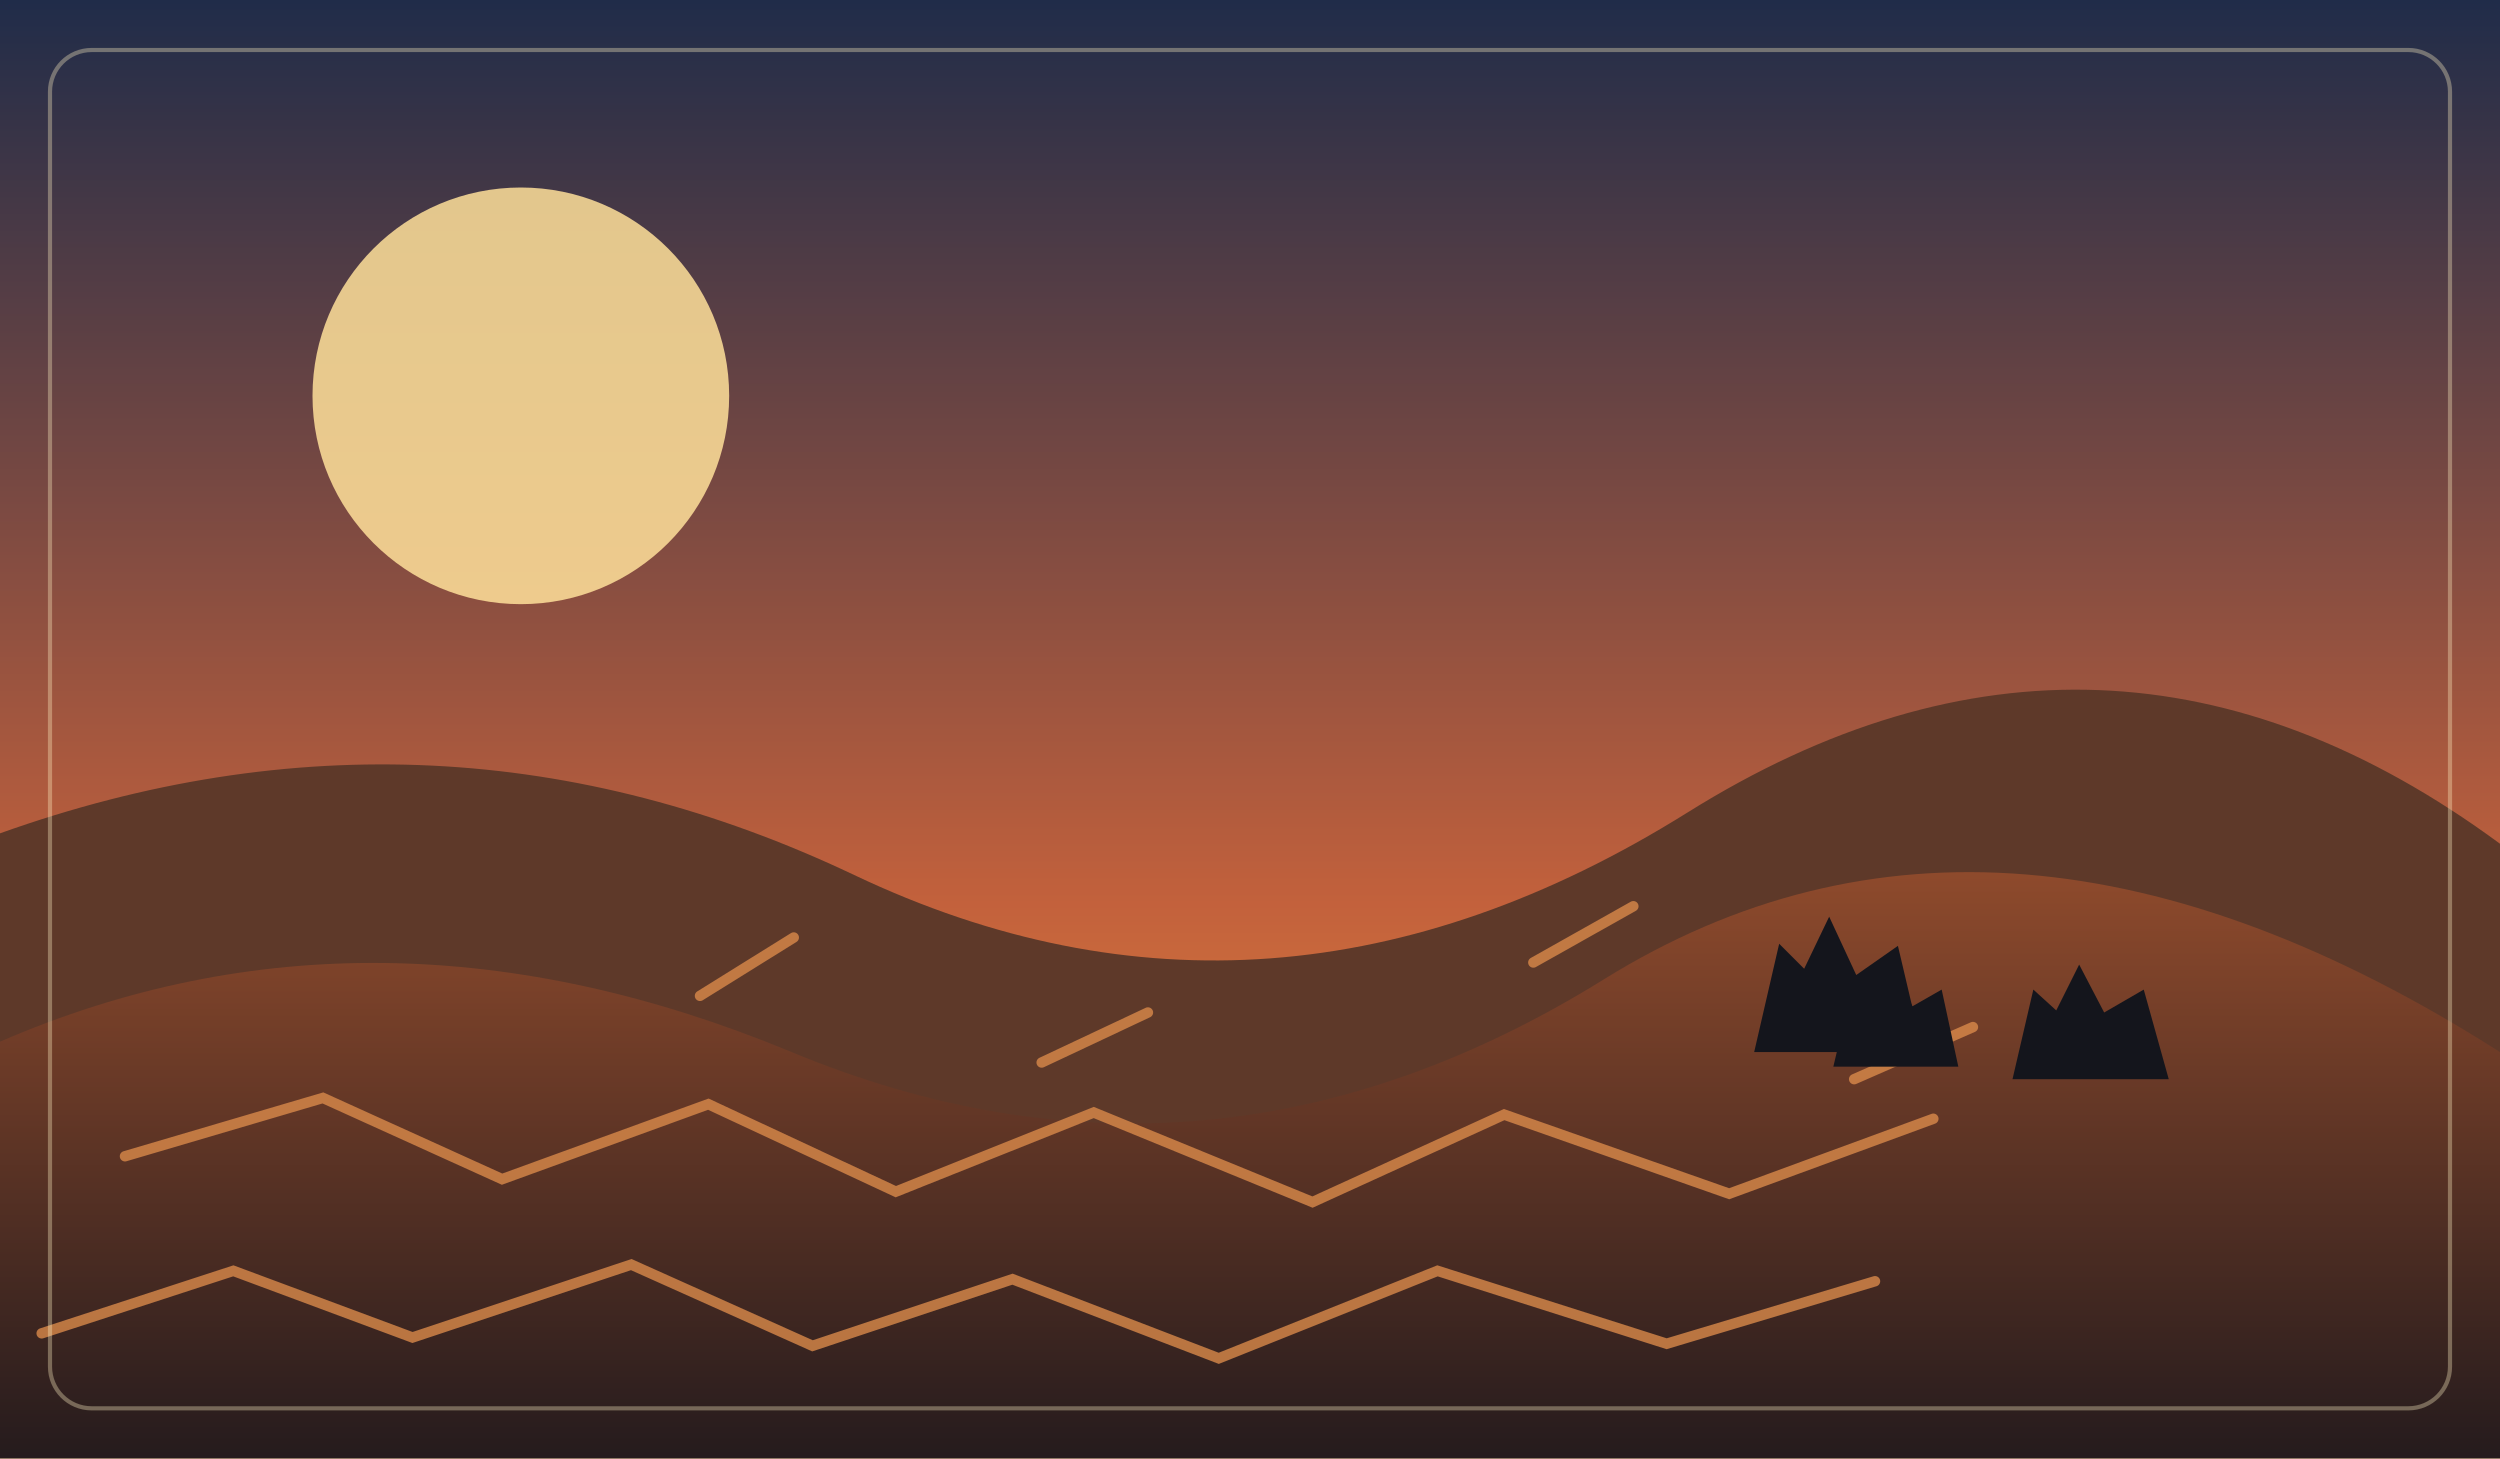
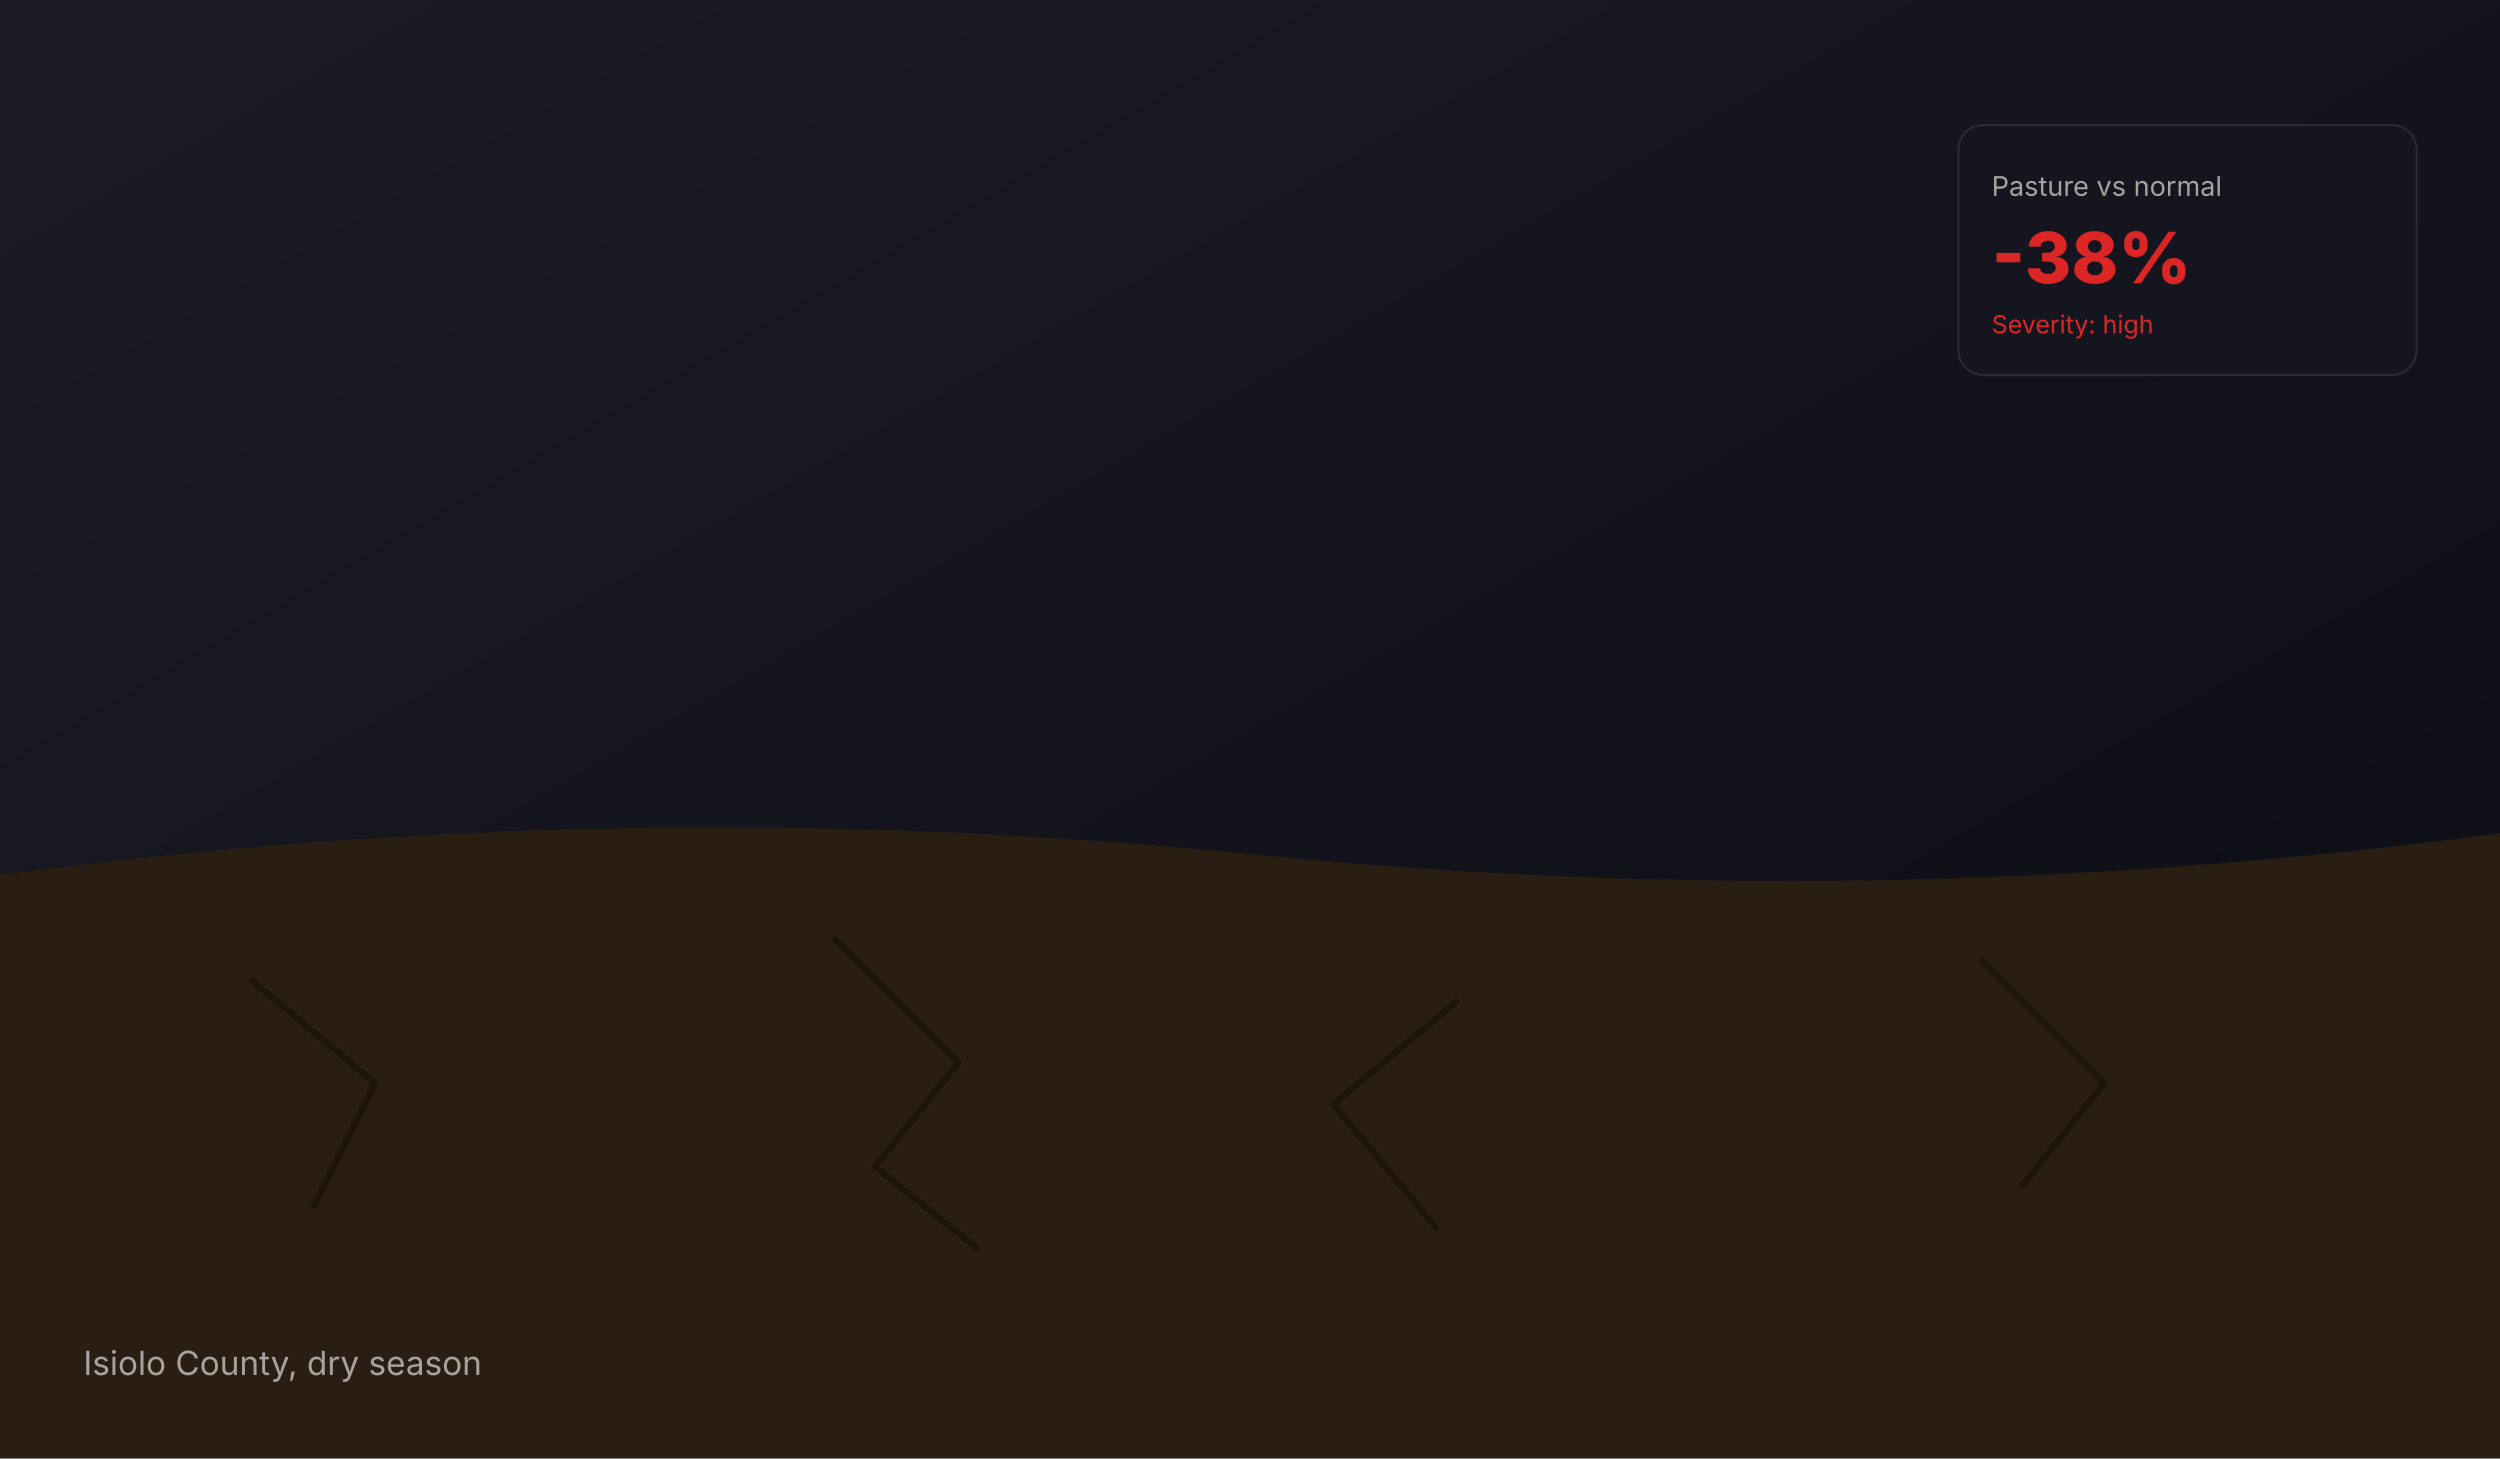
- <svg xmlns="http://www.w3.org/2000/svg" viewBox="0 0 1200 700" preserveAspectRatio="xMidYMid slice">
+ <svg xmlns="http://www.w3.org/2000/svg" viewBox="0 0 1200 700">
  <defs>
-     <linearGradient id="sky" x1="0" y1="0" x2="0" y2="1">
-       <stop stop-color="#202c49" />
-       <stop offset=".62" stop-color="#c3613c" />
-       <stop offset="1" stop-color="#f2a33a" />
-     </linearGradient>
-     <linearGradient id="earth" x1="0" y1="0" x2="0" y2="1">
-       <stop stop-color="#8e4a2c" />
-       <stop offset="1" stop-color="#251b1d" />
+     <linearGradient id="bg-1200x700" x1="0" y1="0" x2="1" y2="1">
+       <stop offset="0" stop-color="#1C1C28" />
+       <stop offset="1" stop-color="#0B0B12" />
    </linearGradient>
  </defs>
-   <rect width="1200" height="700" fill="url(#sky)" />
-   <circle cx="250" cy="190" r="100" fill="#ffe09a" opacity=".85" />
-   <path d="M0 400 Q210 325 410 420 T810 390 T1200 405 V700 H0Z" fill="#5e3929" />
-   <path d="M0 500 Q180 422 380 505 T770 470 T1200 505 V700 H0Z" fill="url(#earth)" />
-   <g fill="none" stroke="#d9894a" stroke-width="5" stroke-linecap="round" opacity=".8">
-     <path d="M60 555 l95 -28 86 39 99 -36 90 42 95 -38 105 43 92 -42 108 38 98 -36" />
-     <path d="M20 640 l92 -30 86 32 105 -35 87 39 96 -32 99 38 105 -42 110 35 100 -30" />
-     <path d="M336 478 l45 -28 M500 510 l51 -24 M736 462 l48 -27 M890 518 l57 -25" />
+   <rect width="1200" height="700" fill="url(#bg-1200x700)" />
+   <path d="M 0 420 Q 300 380 600 410 T 1200 400 L 1200 700 L 0 700 Z" fill="#2A1E12" />
+   <g stroke="#1A1208" stroke-width="3" fill="none" opacity="0.8">
+     <path d="M 120 470 L 180 520 L 150 580" />
+     <path d="M 400 450 L 460 510 L 420 560 L 470 600" />
+     <path d="M 700 480 L 640 530 L 690 590" />
+     <path d="M 950 460 L 1010 520 L 970 570" />
  </g>
-   <g fill="#14151c">
-     <path d="M842 505 l12 -52 12 12 12 -25 13 28 20 -14 12 51Z" />
-     <path d="M880 512 l9 -38 10 7 8 -18 11 20 14 -8 8 37Z" />
-     <path d="M966 518 l10 -43 11 10 11 -22 12 23 19 -11 12 43Z" />
+   <g transform="translate(940,60)">
+     <rect width="220" height="120" rx="12" fill="#15151F" stroke="#2A2A38" />
+     <text x="16" y="34" font-family="Inter, sans-serif" font-size="13" fill="#A8A29E">Pasture vs normal</text>
+     <text x="16" y="76" font-family="Inter, sans-serif" font-size="34" font-weight="800" fill="#DC2626">-38%</text>
+     <text x="16" y="100" font-family="Inter, sans-serif" font-size="12" fill="#DC2626">Severity: high</text>
  </g>
-   <rect x="24" y="24" width="1152" height="652" rx="20" fill="none" stroke="#fff0c2" stroke-opacity=".35" stroke-width="2" />
+   <text x="40" y="660" font-family="Inter, sans-serif" font-size="16" fill="#A8A29E">Isiolo County, dry season</text>
</svg>
